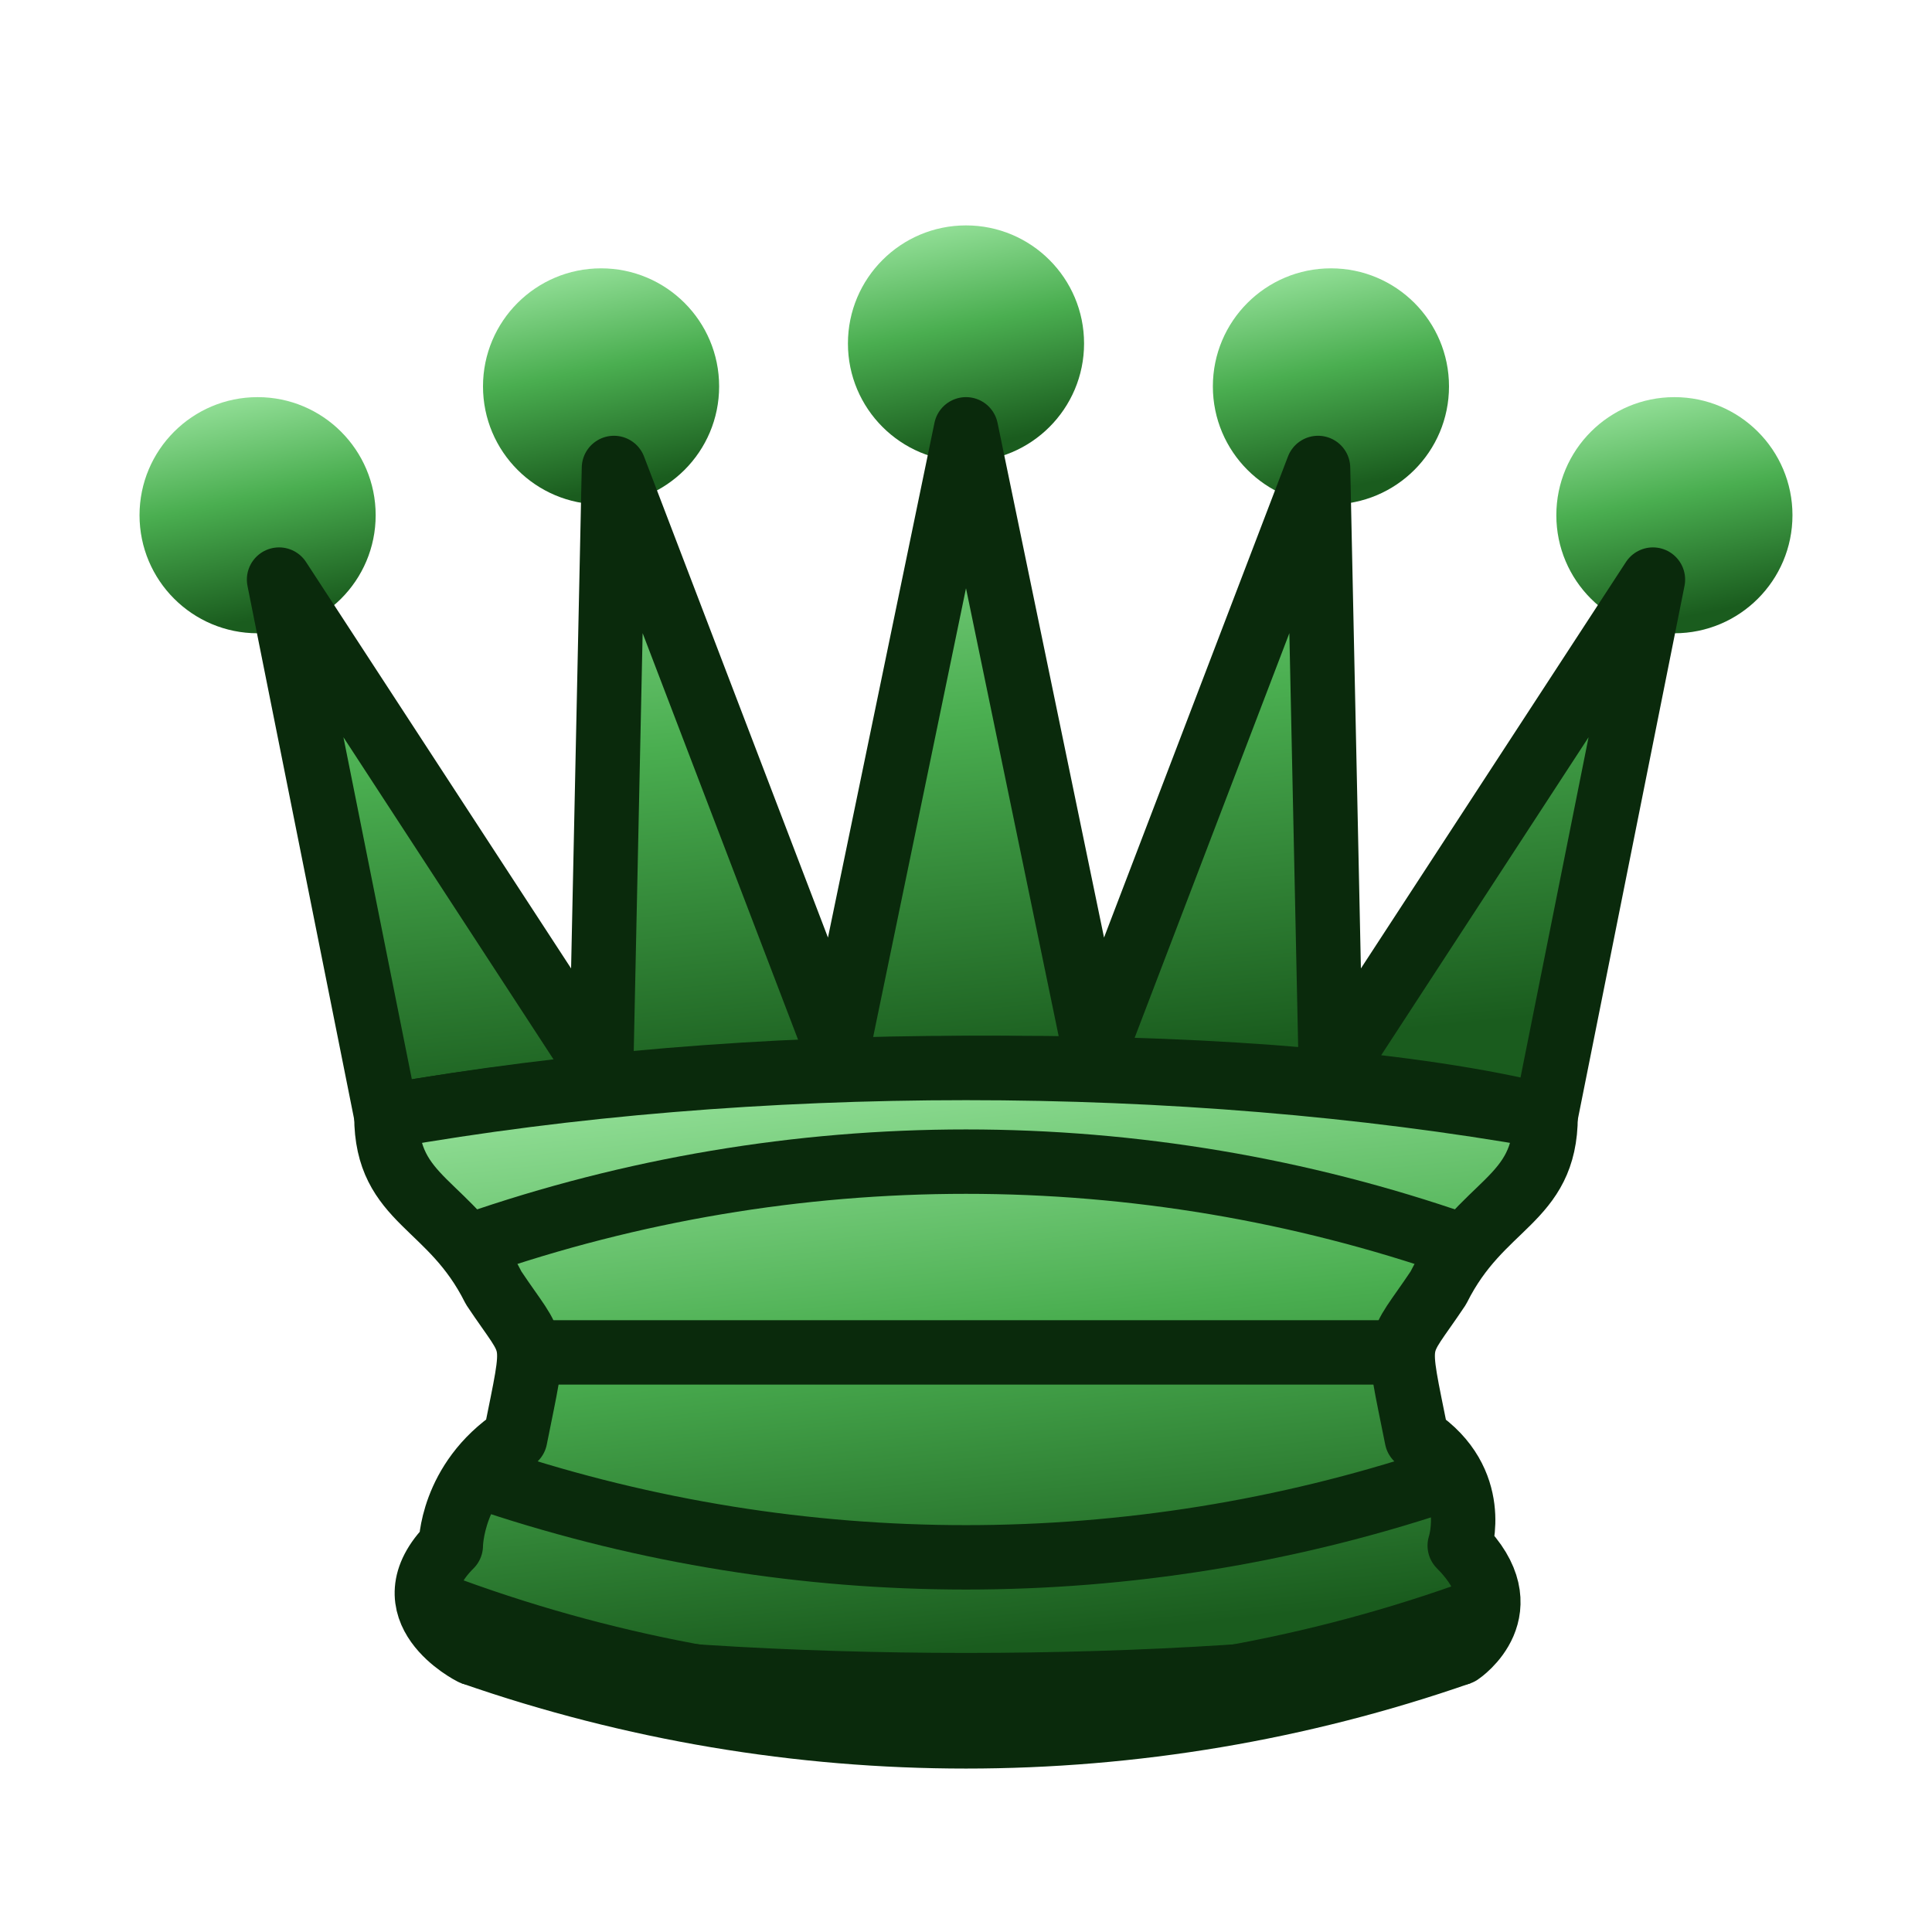
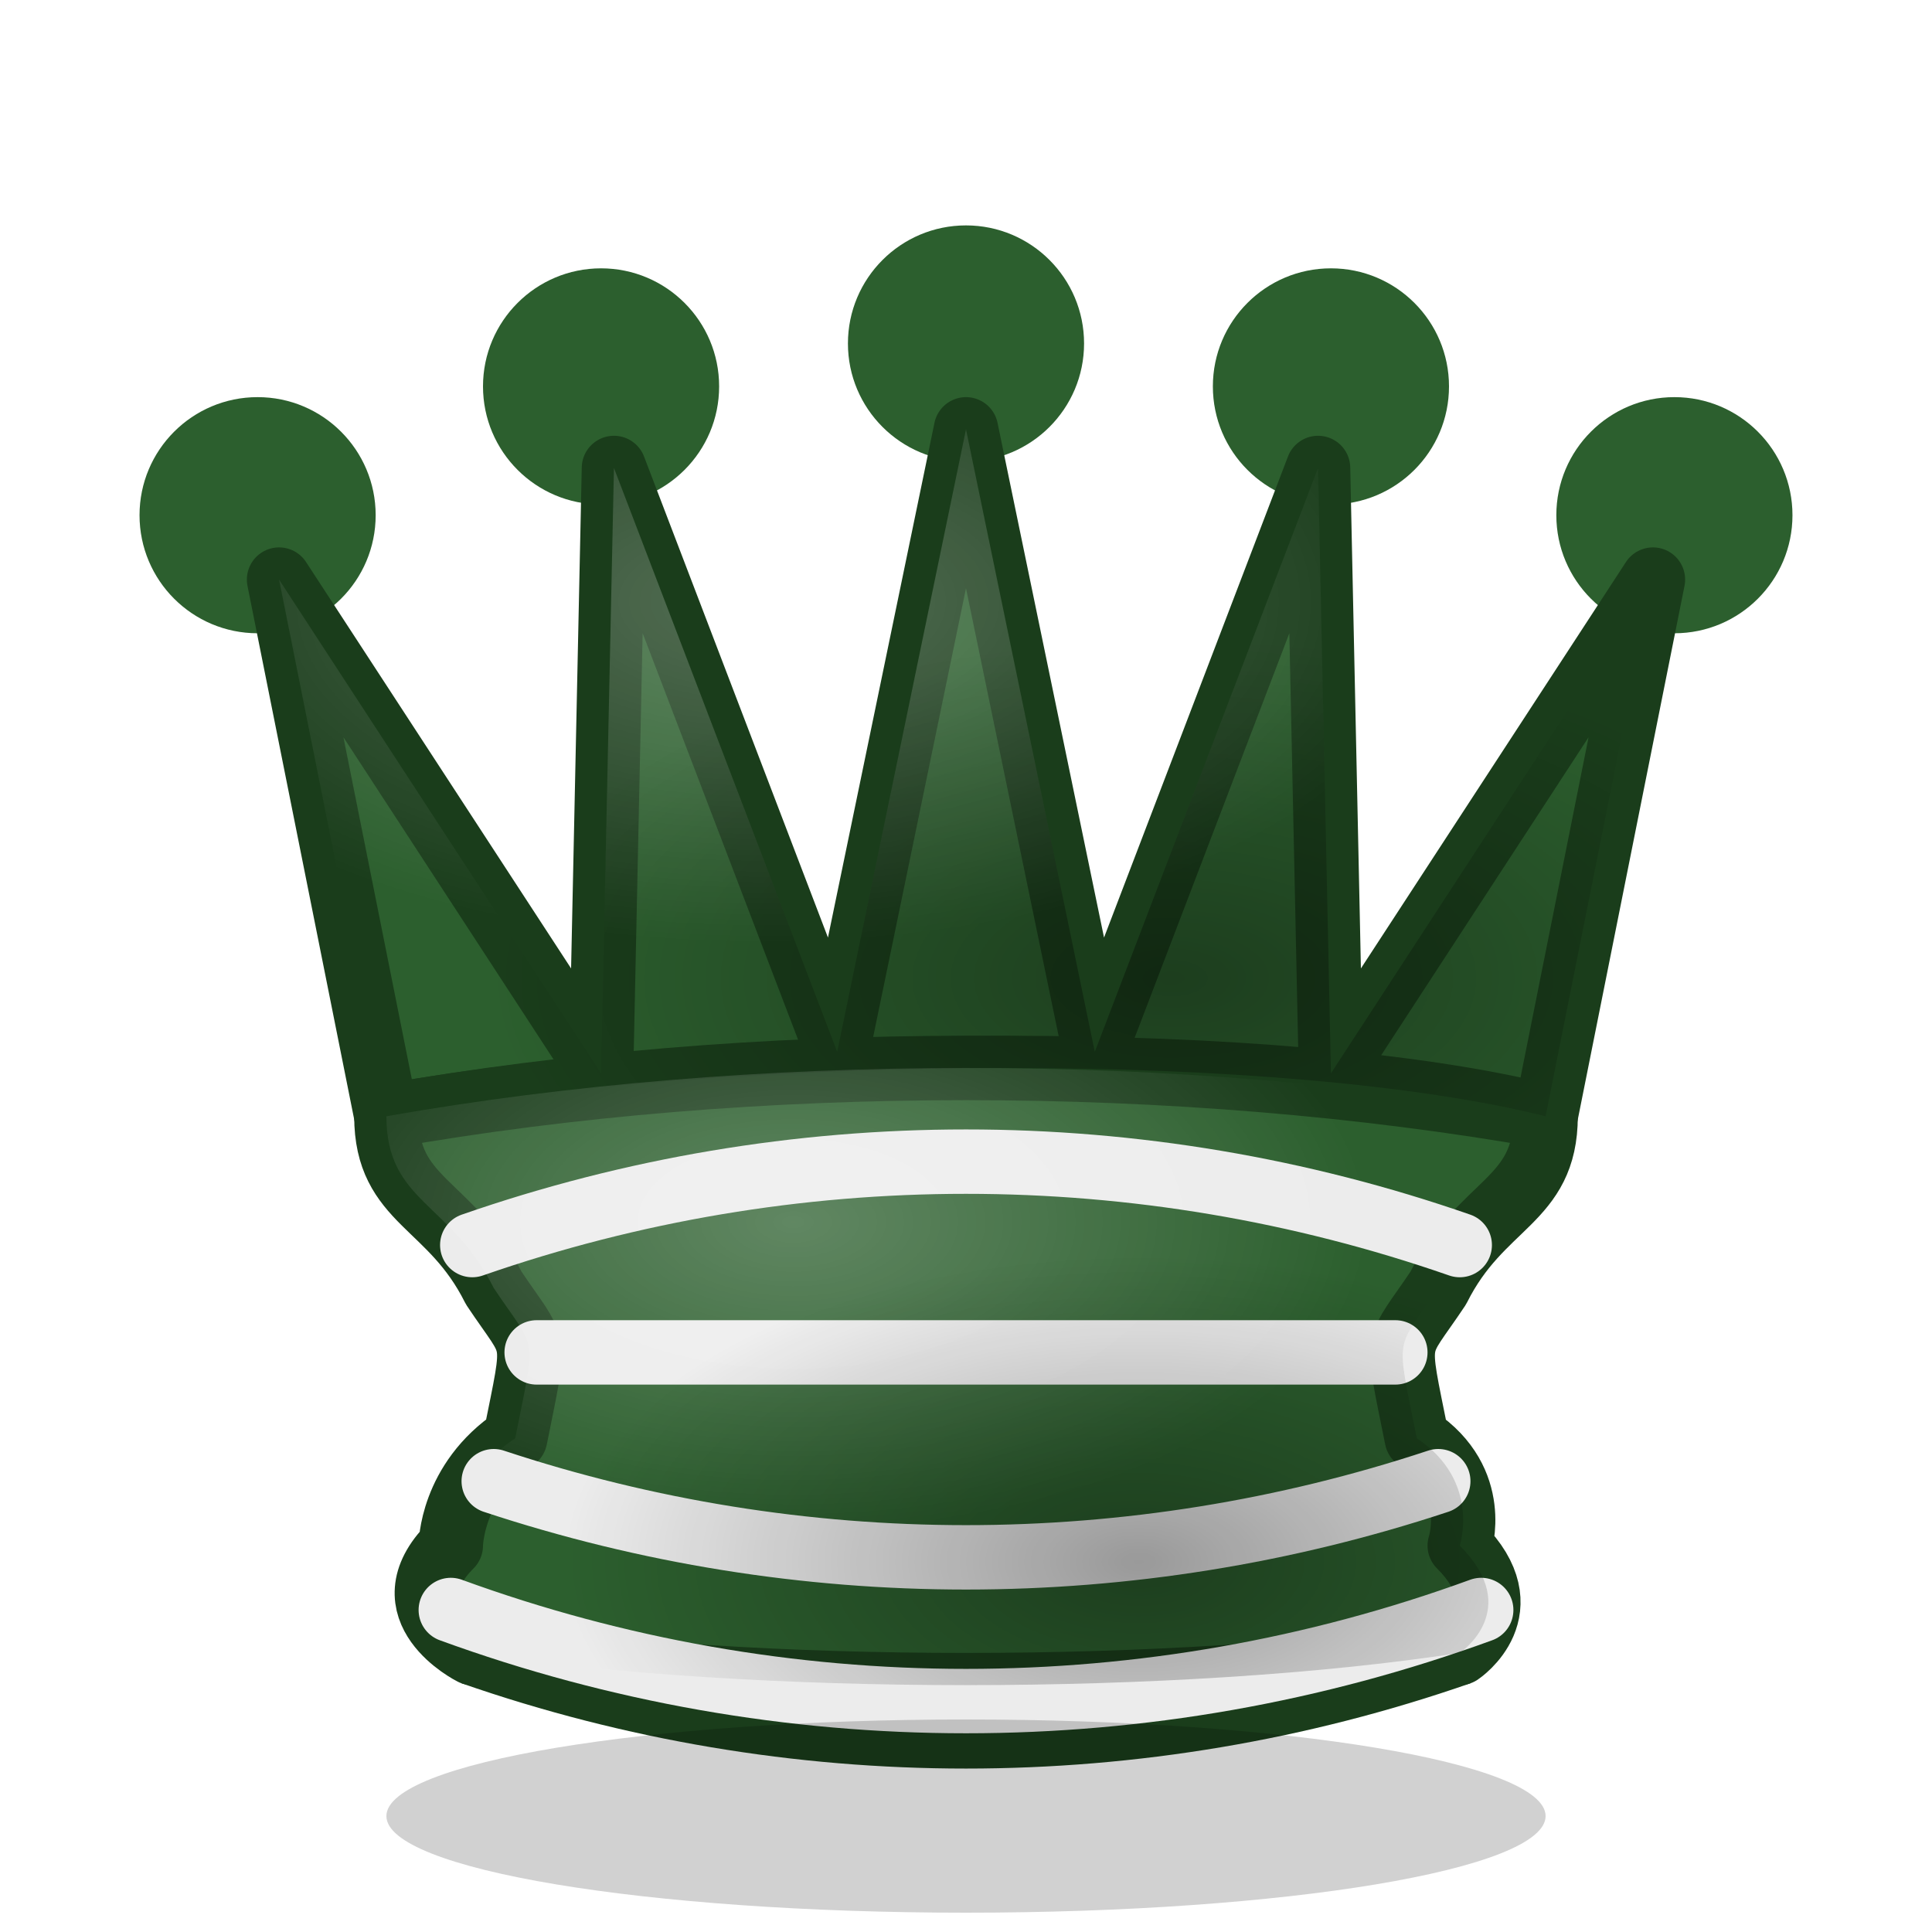
<svg xmlns="http://www.w3.org/2000/svg" viewBox="0 0 45 45">
  <defs>
-     <linearGradient id="bGrad" x1="0.2" y1="1" x2="0" y2="0">
-       <stop offset="0%" stop-color="#1a5c1e" />
-       <stop offset="50%" stop-color="#4aae50" />
-       <stop offset="100%" stop-color="#a0e8a4" />
-     </linearGradient>
+     <radialGradient id="hl" cx="35%" cy="25%" r="50%" gradientUnits="objectBoundingBox">
+       <stop offset="0%" stop-color="#ffffff" stop-opacity="0.25" />
+       <stop offset="100%" stop-color="#ffffff" stop-opacity="0" />
+     </radialGradient>
+     <radialGradient id="sh" cx="65%" cy="80%" r="50%" gradientUnits="objectBoundingBox">
+       <stop offset="0%" stop-color="#000000" stop-opacity="0.35" />
+       <stop offset="100%" stop-color="#000000" stop-opacity="0" />
+     </radialGradient>
  </defs>
-   <g fill="url(#bGrad)" fill-rule="evenodd" stroke="#0a2a0c" stroke-linecap="round" stroke-linejoin="round" stroke-width="1.5">
+   <g fill="#2c5f2e" fill-rule="evenodd" stroke="#1a3d1b" stroke-linecap="round" stroke-linejoin="round" stroke-width="1.5">
    <g stroke="none">
      <circle cx="6" cy="12" r="2.75" />
      <circle cx="14" cy="9" r="2.75" />
      <circle cx="22.5" cy="8" r="2.75" />
      <circle cx="31" cy="9" r="2.75" />
      <circle cx="39" cy="12" r="2.75" />
    </g>
    <path stroke-linecap="butt" d="M9 26c8.5-1.5 21-1.5 27 0l2.5-12.5L31 25l-.3-14.1-5.2 13.6-3-14.5-3 14.5-5.2-13.6L14 25 6.5 13.5z" />
    <path stroke-linecap="butt" d="M9 26c0 2 1.5 2 2.5 4 1 1.5 1 1 .5 3.5-1.5 1-1.5 2.5-1.5 2.5-1.5 1.5.5 2.5.5 2.5 6.5 1 16.5 1 23 0 0 0 1.5-1 0-2.5 0 0 .5-1.5-1-2.5-.5-2.5-.5-2 .5-3.5 1-2 2.5-2 2.5-4-8.5-1.5-18.5-1.5-27 0z" />
    <path fill="none" stroke-linecap="butt" d="M11 38.5a35 35 1 0 0 23 0" />
-     <path fill="none" stroke="#0a2a0c" d="M11 29a35 35 1 0 1 23 0m-21.5 2.5h20m-21 3a35 35 1 0 0 22 0m-23 3a35 35 1 0 0 24 0" />
+     <path fill="none" stroke="#ececec" d="M11 29a35 35 1 0 1 23 0m-21.5 2.5h20m-21 3a35 35 1 0 0 22 0m-23 3a35 35 1 0 0 24 0" />
  </g>
+   <ellipse cx="50%" cy="94%" rx="30%" ry="5%" fill="rgba(0,0,0,0.18)" />
+   <path d="M9 26c8.5-1.5 21-1.5 27 0l2.5-12.5L31 25l-.3-14.1-5.2 13.6-3-14.5-3 14.5-5.2-13.6L14 25 6.5 13.5z" fill="url(#hl)" stroke="none" />
+   <path d="M9 26c8.5-1.5 21-1.5 27 0l2.5-12.5L31 25l-.3-14.1-5.2 13.6-3-14.5-3 14.5-5.2-13.6L14 25 6.5 13.5z" fill="url(#sh)" stroke="none" />
+   <path d="M9 26c0 2 1.5 2 2.5 4 1 1.5 1 1 .5 3.5-1.5 1-1.5 2.5-1.5 2.5-1.5 1.5.5 2.5.5 2.5 6.5 1 16.5 1 23 0 0 0 1.5-1 0-2.5 0 0 .5-1.5-1-2.5-.5-2.5-.5-2 .5-3.5 1-2 2.5-2 2.5-4-8.5-1.5-18.5-1.5-27 0z" fill="url(#hl)" stroke="none" />
+   <path d="M9 26c0 2 1.5 2 2.5 4 1 1.5 1 1 .5 3.5-1.5 1-1.5 2.5-1.5 2.5-1.5 1.5.5 2.5.5 2.5 6.5 1 16.5 1 23 0 0 0 1.5-1 0-2.5 0 0 .5-1.5-1-2.5-.5-2.5-.5-2 .5-3.5 1-2 2.5-2 2.5-4-8.5-1.5-18.5-1.5-27 0z" fill="url(#sh)" stroke="none" />
</svg>
